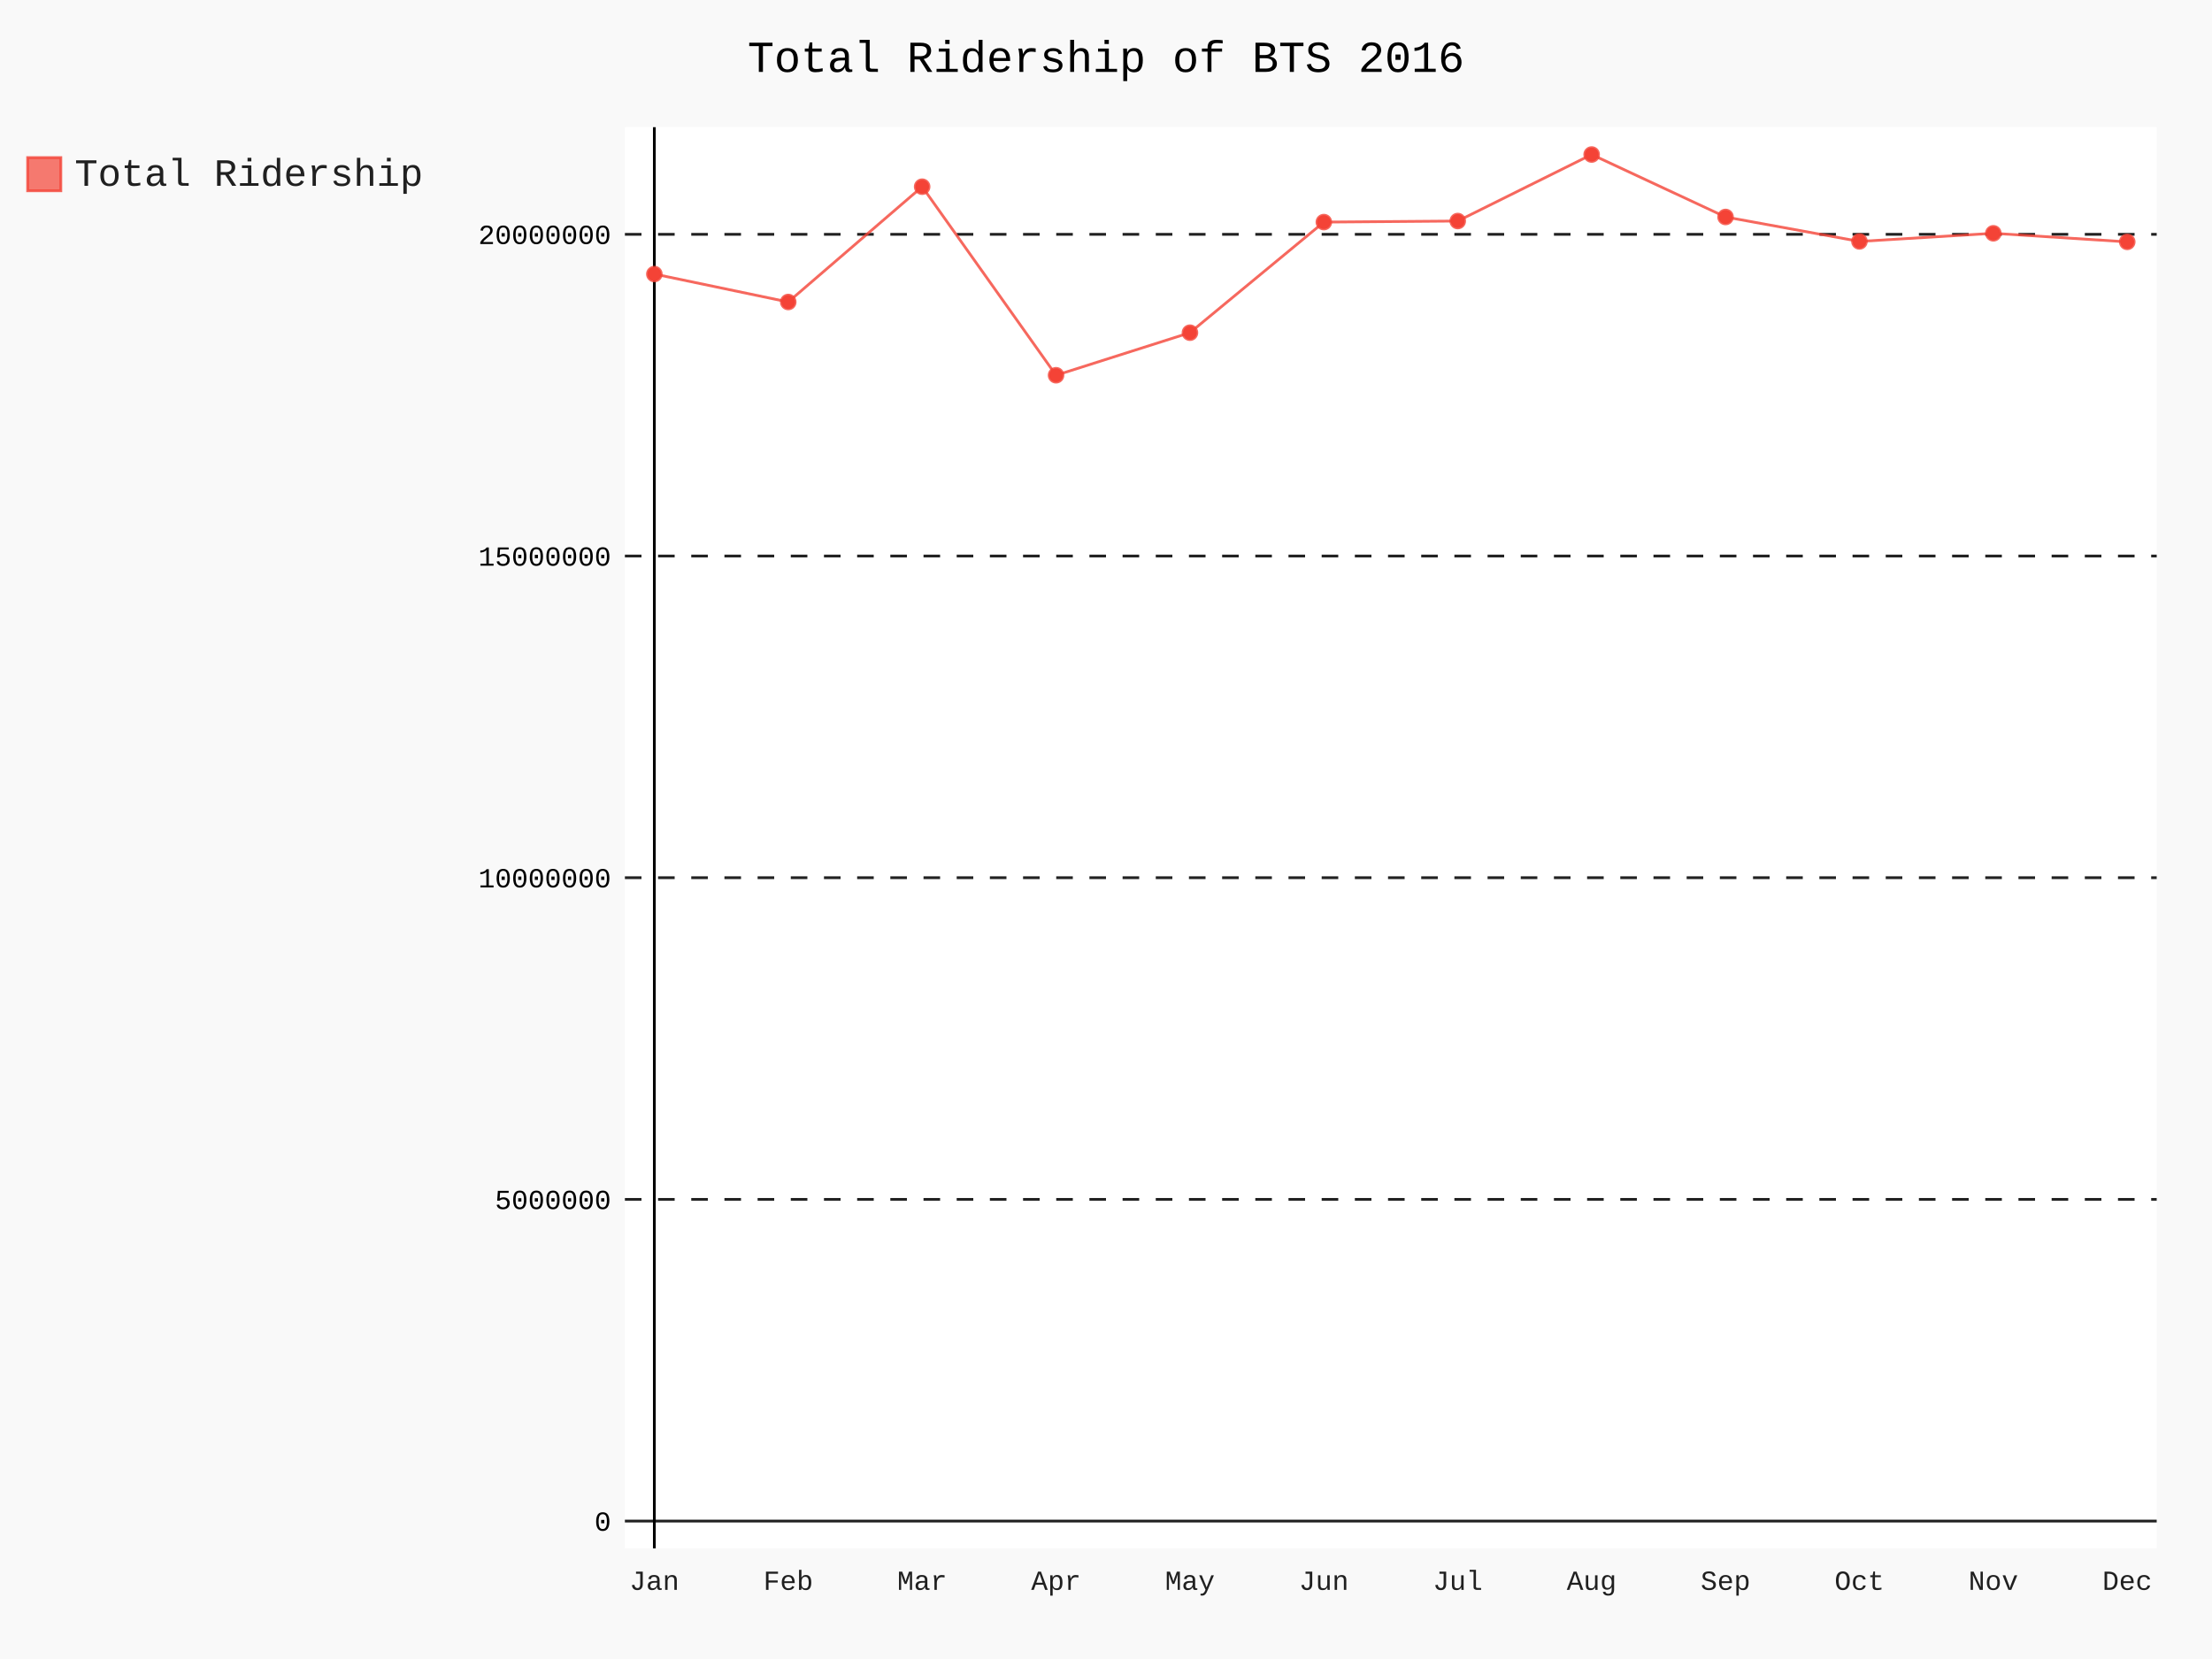
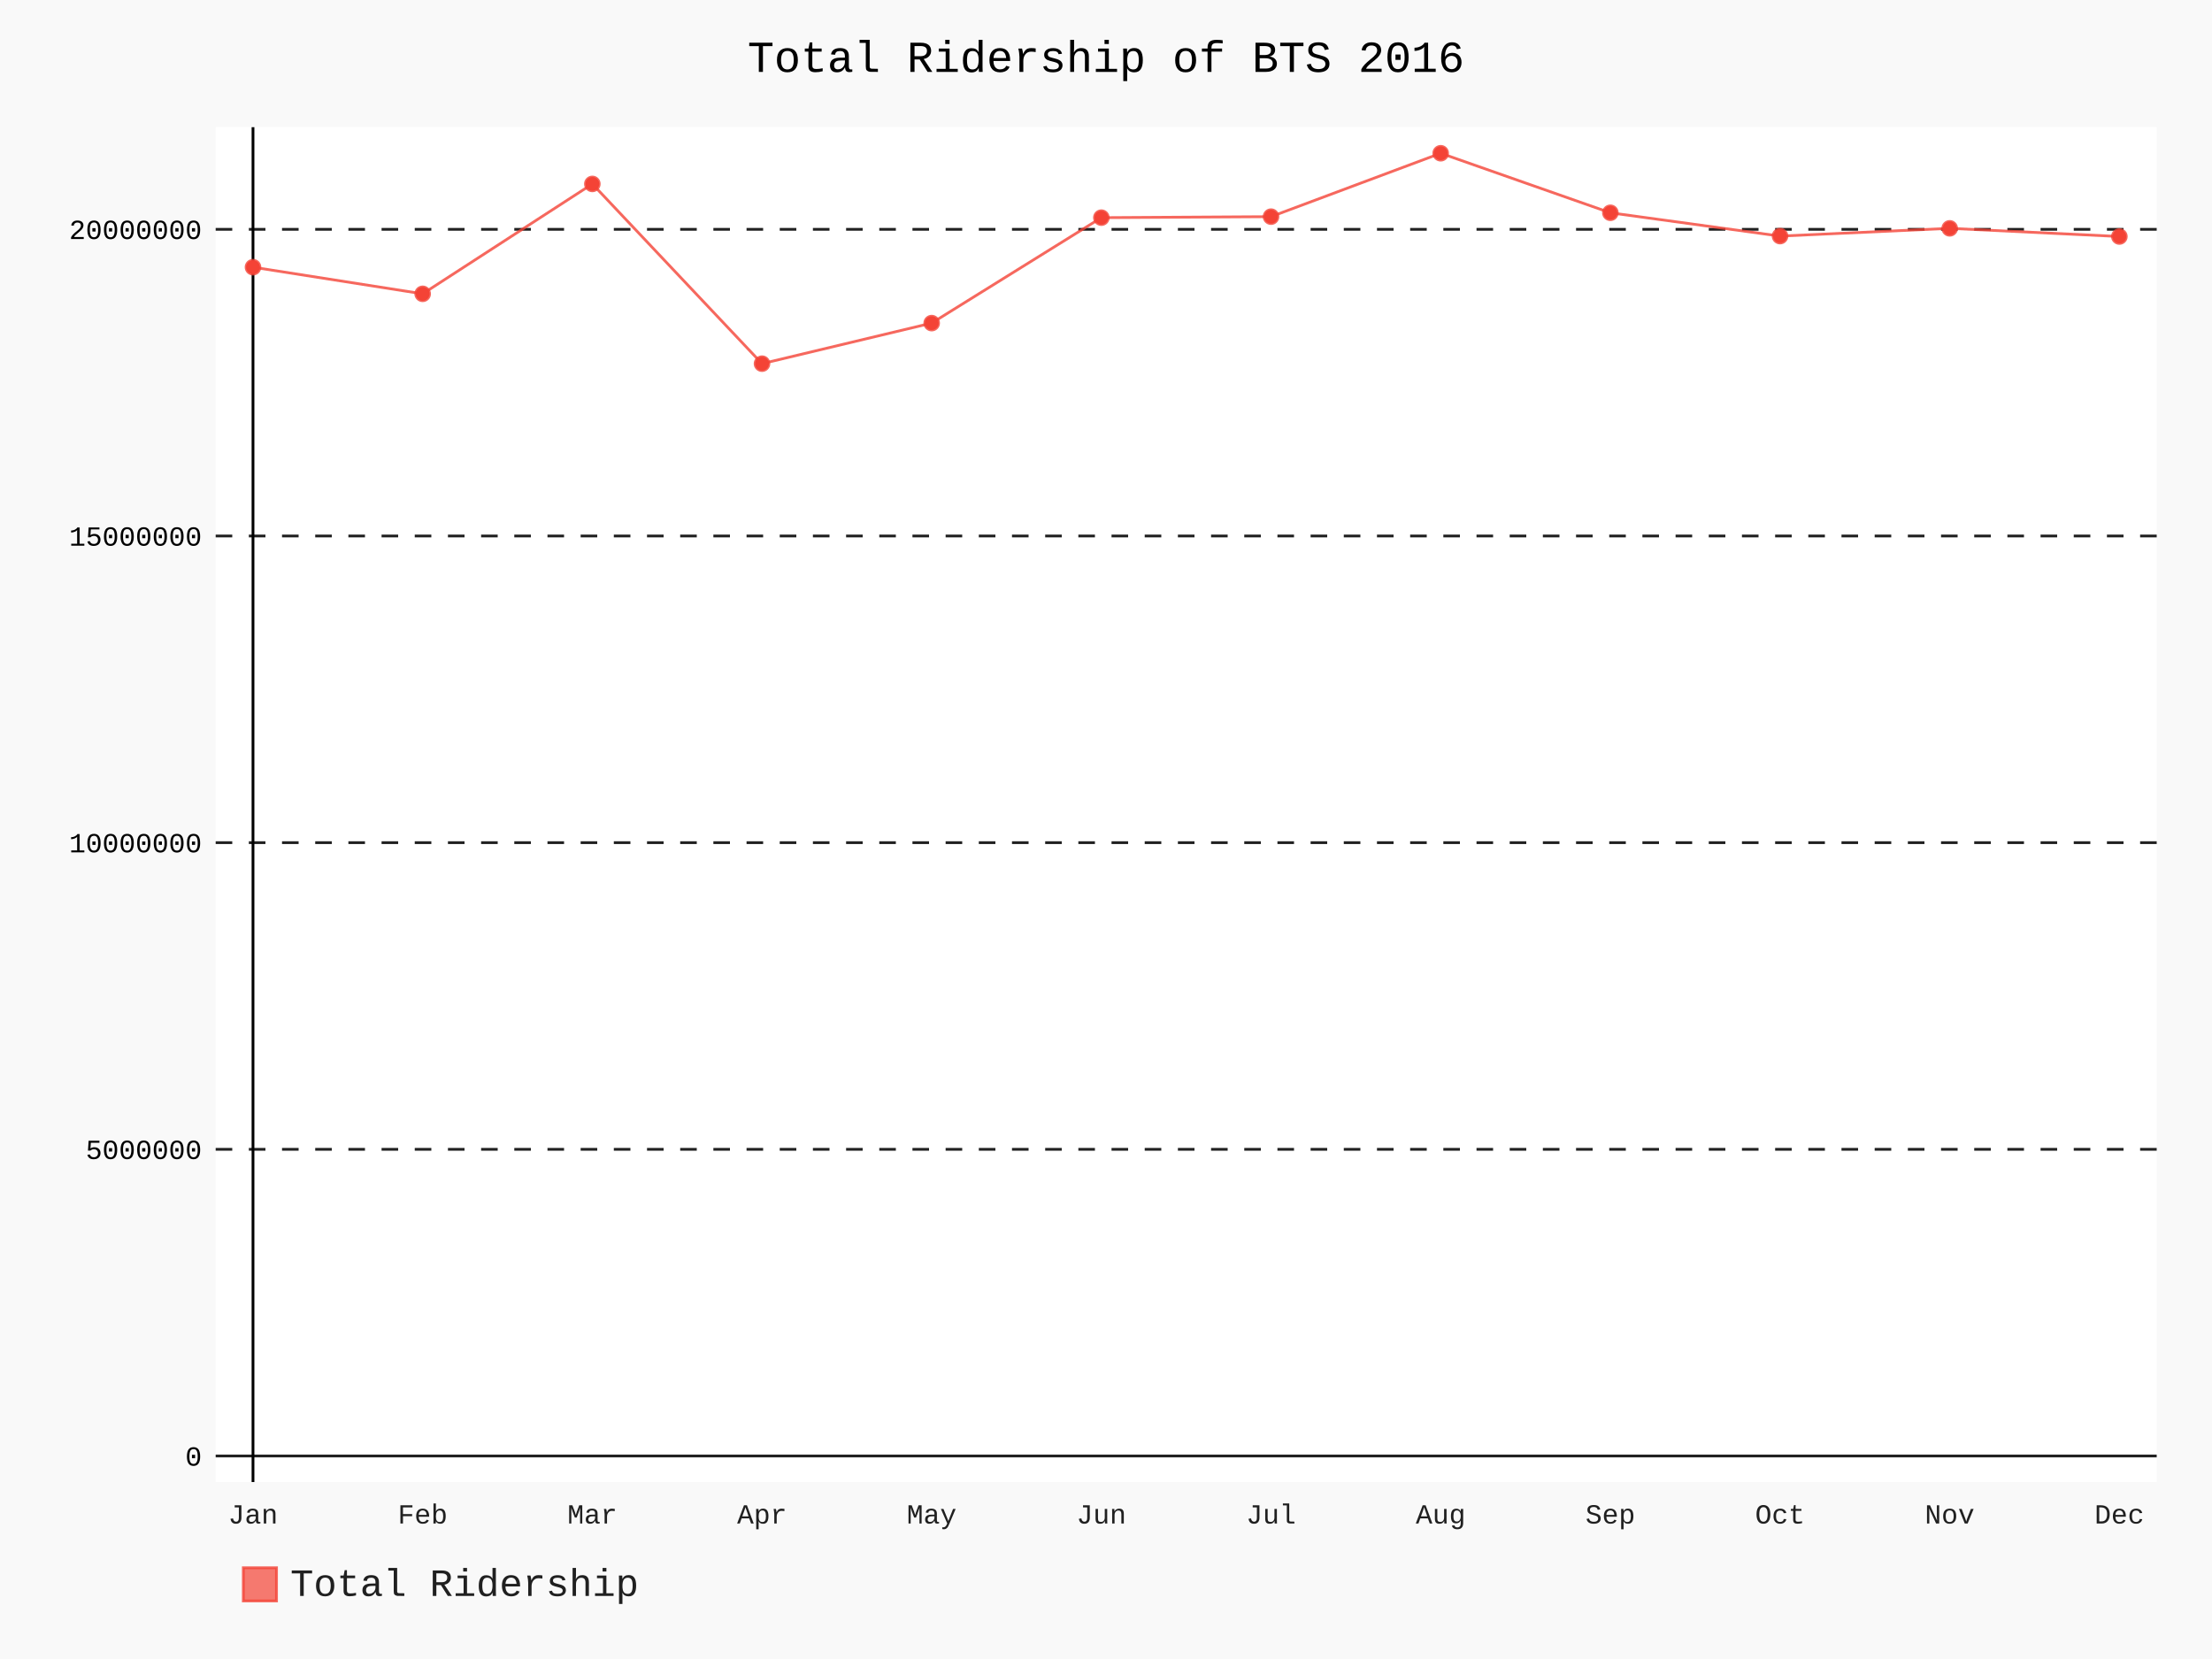
- <svg xmlns="http://www.w3.org/2000/svg" class="pygal-chart" id="chart-f60d157d-adec-4f45-8d4a-e4306ab8dd47" viewBox="0 0 800 600">
+ <svg xmlns="http://www.w3.org/2000/svg" class="pygal-chart" id="chart-9d7215a5-559a-42e0-9766-b6a1f5dedaff" viewBox="0 0 800 600">
  <defs>
-     <style type="text/css">#chart-f60d157d-adec-4f45-8d4a-e4306ab8dd47{-webkit-user-select:none;-webkit-font-smoothing:antialiased;font-family:Consolas,"Liberation Mono",Menlo,Courier,monospace}#chart-f60d157d-adec-4f45-8d4a-e4306ab8dd47 .title{font-family:Consolas,"Liberation Mono",Menlo,Courier,monospace;font-size:16px}#chart-f60d157d-adec-4f45-8d4a-e4306ab8dd47 .legends .legend text{font-family:Consolas,"Liberation Mono",Menlo,Courier,monospace;font-size:14px}#chart-f60d157d-adec-4f45-8d4a-e4306ab8dd47 .axis text{font-family:Consolas,"Liberation Mono",Menlo,Courier,monospace;font-size:10px}#chart-f60d157d-adec-4f45-8d4a-e4306ab8dd47 .axis text.major{font-family:Consolas,"Liberation Mono",Menlo,Courier,monospace;font-size:10px}#chart-f60d157d-adec-4f45-8d4a-e4306ab8dd47 .text-overlay text.value{font-family:Consolas,"Liberation Mono",Menlo,Courier,monospace;font-size:16px}#chart-f60d157d-adec-4f45-8d4a-e4306ab8dd47 .text-overlay text.label{font-family:Consolas,"Liberation Mono",Menlo,Courier,monospace;font-size:10px}#chart-f60d157d-adec-4f45-8d4a-e4306ab8dd47 .tooltip{font-family:Consolas,"Liberation Mono",Menlo,Courier,monospace;font-size:14px}#chart-f60d157d-adec-4f45-8d4a-e4306ab8dd47 text.no_data{font-family:Consolas,"Liberation Mono",Menlo,Courier,monospace;font-size:64px}
- #chart-f60d157d-adec-4f45-8d4a-e4306ab8dd47{background-color:rgba(249,249,249,1)}#chart-f60d157d-adec-4f45-8d4a-e4306ab8dd47 path,#chart-f60d157d-adec-4f45-8d4a-e4306ab8dd47 line,#chart-f60d157d-adec-4f45-8d4a-e4306ab8dd47 rect,#chart-f60d157d-adec-4f45-8d4a-e4306ab8dd47 circle{-webkit-transition:150ms;-moz-transition:150ms;transition:150ms}#chart-f60d157d-adec-4f45-8d4a-e4306ab8dd47 .graph &gt; .background{fill:rgba(249,249,249,1)}#chart-f60d157d-adec-4f45-8d4a-e4306ab8dd47 .plot &gt; .background{fill:rgba(255,255,255,1)}#chart-f60d157d-adec-4f45-8d4a-e4306ab8dd47 .graph{fill:rgba(0,0,0,.87)}#chart-f60d157d-adec-4f45-8d4a-e4306ab8dd47 text.no_data{fill:rgba(0,0,0,1)}#chart-f60d157d-adec-4f45-8d4a-e4306ab8dd47 .title{fill:rgba(0,0,0,1)}#chart-f60d157d-adec-4f45-8d4a-e4306ab8dd47 .legends .legend text{fill:rgba(0,0,0,.87)}#chart-f60d157d-adec-4f45-8d4a-e4306ab8dd47 .legends .legend:hover text{fill:rgba(0,0,0,1)}#chart-f60d157d-adec-4f45-8d4a-e4306ab8dd47 .axis .line{stroke:rgba(0,0,0,1)}#chart-f60d157d-adec-4f45-8d4a-e4306ab8dd47 .axis .guide.line{stroke:rgba(0,0,0,.54)}#chart-f60d157d-adec-4f45-8d4a-e4306ab8dd47 .axis .major.line{stroke:rgba(0,0,0,.87)}#chart-f60d157d-adec-4f45-8d4a-e4306ab8dd47 .axis text.major{fill:rgba(0,0,0,1)}#chart-f60d157d-adec-4f45-8d4a-e4306ab8dd47 .axis.y .guides:hover .guide.line,#chart-f60d157d-adec-4f45-8d4a-e4306ab8dd47 .line-graph .axis.x .guides:hover .guide.line,#chart-f60d157d-adec-4f45-8d4a-e4306ab8dd47 .stackedline-graph .axis.x .guides:hover .guide.line,#chart-f60d157d-adec-4f45-8d4a-e4306ab8dd47 .xy-graph .axis.x .guides:hover .guide.line{stroke:rgba(0,0,0,1)}#chart-f60d157d-adec-4f45-8d4a-e4306ab8dd47 .axis .guides:hover text{fill:rgba(0,0,0,1)}#chart-f60d157d-adec-4f45-8d4a-e4306ab8dd47 .reactive{fill-opacity:.7;stroke-opacity:.8}#chart-f60d157d-adec-4f45-8d4a-e4306ab8dd47 .ci{stroke:rgba(0,0,0,.87)}#chart-f60d157d-adec-4f45-8d4a-e4306ab8dd47 .reactive.active,#chart-f60d157d-adec-4f45-8d4a-e4306ab8dd47 .active .reactive{fill-opacity:.8;stroke-opacity:.9;stroke-width:4}#chart-f60d157d-adec-4f45-8d4a-e4306ab8dd47 .ci .reactive.active{stroke-width:1.5}#chart-f60d157d-adec-4f45-8d4a-e4306ab8dd47 .series text{fill:rgba(0,0,0,1)}#chart-f60d157d-adec-4f45-8d4a-e4306ab8dd47 .tooltip rect{fill:rgba(255,255,255,1);stroke:rgba(0,0,0,1);-webkit-transition:opacity 150ms;-moz-transition:opacity 150ms;transition:opacity 150ms}#chart-f60d157d-adec-4f45-8d4a-e4306ab8dd47 .tooltip .label{fill:rgba(0,0,0,.87)}#chart-f60d157d-adec-4f45-8d4a-e4306ab8dd47 .tooltip .label{fill:rgba(0,0,0,.87)}#chart-f60d157d-adec-4f45-8d4a-e4306ab8dd47 .tooltip .legend{font-size:.8em;fill:rgba(0,0,0,.54)}#chart-f60d157d-adec-4f45-8d4a-e4306ab8dd47 .tooltip .x_label{font-size:.6em;fill:rgba(0,0,0,1)}#chart-f60d157d-adec-4f45-8d4a-e4306ab8dd47 .tooltip .xlink{font-size:.5em;text-decoration:underline}#chart-f60d157d-adec-4f45-8d4a-e4306ab8dd47 .tooltip .value{font-size:1.5em}#chart-f60d157d-adec-4f45-8d4a-e4306ab8dd47 .bound{font-size:.5em}#chart-f60d157d-adec-4f45-8d4a-e4306ab8dd47 .max-value{font-size:.75em;fill:rgba(0,0,0,.54)}#chart-f60d157d-adec-4f45-8d4a-e4306ab8dd47 .map-element{fill:rgba(255,255,255,1);stroke:rgba(0,0,0,.54) !important}#chart-f60d157d-adec-4f45-8d4a-e4306ab8dd47 .map-element .reactive{fill-opacity:inherit;stroke-opacity:inherit}#chart-f60d157d-adec-4f45-8d4a-e4306ab8dd47 .color-0,#chart-f60d157d-adec-4f45-8d4a-e4306ab8dd47 .color-0 a:visited{stroke:#F44336;fill:#F44336}#chart-f60d157d-adec-4f45-8d4a-e4306ab8dd47 .text-overlay .color-0 text{fill:black}
- #chart-f60d157d-adec-4f45-8d4a-e4306ab8dd47 text.no_data{text-anchor:middle}#chart-f60d157d-adec-4f45-8d4a-e4306ab8dd47 .guide.line{fill:none}#chart-f60d157d-adec-4f45-8d4a-e4306ab8dd47 .centered{text-anchor:middle}#chart-f60d157d-adec-4f45-8d4a-e4306ab8dd47 .title{text-anchor:middle}#chart-f60d157d-adec-4f45-8d4a-e4306ab8dd47 .legends .legend text{fill-opacity:1}#chart-f60d157d-adec-4f45-8d4a-e4306ab8dd47 .axis.x text{text-anchor:middle}#chart-f60d157d-adec-4f45-8d4a-e4306ab8dd47 .axis.x:not(.web) text[transform]{text-anchor:start}#chart-f60d157d-adec-4f45-8d4a-e4306ab8dd47 .axis.x:not(.web) text[transform].backwards{text-anchor:end}#chart-f60d157d-adec-4f45-8d4a-e4306ab8dd47 .axis.y text{text-anchor:end}#chart-f60d157d-adec-4f45-8d4a-e4306ab8dd47 .axis.y text[transform].backwards{text-anchor:start}#chart-f60d157d-adec-4f45-8d4a-e4306ab8dd47 .axis.y2 text{text-anchor:start}#chart-f60d157d-adec-4f45-8d4a-e4306ab8dd47 .axis.y2 text[transform].backwards{text-anchor:end}#chart-f60d157d-adec-4f45-8d4a-e4306ab8dd47 .axis .guide.line{stroke-dasharray:4,4}#chart-f60d157d-adec-4f45-8d4a-e4306ab8dd47 .axis .major.guide.line{stroke-dasharray:6,6}#chart-f60d157d-adec-4f45-8d4a-e4306ab8dd47 .horizontal .axis.y .guide.line,#chart-f60d157d-adec-4f45-8d4a-e4306ab8dd47 .horizontal .axis.y2 .guide.line,#chart-f60d157d-adec-4f45-8d4a-e4306ab8dd47 .vertical .axis.x .guide.line{opacity:0}#chart-f60d157d-adec-4f45-8d4a-e4306ab8dd47 .horizontal .axis.always_show .guide.line,#chart-f60d157d-adec-4f45-8d4a-e4306ab8dd47 .vertical .axis.always_show .guide.line{opacity:1 !important}#chart-f60d157d-adec-4f45-8d4a-e4306ab8dd47 .axis.y .guides:hover .guide.line,#chart-f60d157d-adec-4f45-8d4a-e4306ab8dd47 .axis.y2 .guides:hover .guide.line,#chart-f60d157d-adec-4f45-8d4a-e4306ab8dd47 .axis.x .guides:hover .guide.line{opacity:1}#chart-f60d157d-adec-4f45-8d4a-e4306ab8dd47 .axis .guides:hover text{opacity:1}#chart-f60d157d-adec-4f45-8d4a-e4306ab8dd47 .nofill{fill:none}#chart-f60d157d-adec-4f45-8d4a-e4306ab8dd47 .subtle-fill{fill-opacity:.2}#chart-f60d157d-adec-4f45-8d4a-e4306ab8dd47 .dot{stroke-width:1px;fill-opacity:1}#chart-f60d157d-adec-4f45-8d4a-e4306ab8dd47 .dot.active{stroke-width:5px}#chart-f60d157d-adec-4f45-8d4a-e4306ab8dd47 .dot.negative{fill:transparent}#chart-f60d157d-adec-4f45-8d4a-e4306ab8dd47 text,#chart-f60d157d-adec-4f45-8d4a-e4306ab8dd47 tspan{stroke:none !important}#chart-f60d157d-adec-4f45-8d4a-e4306ab8dd47 .series text.active{opacity:1}#chart-f60d157d-adec-4f45-8d4a-e4306ab8dd47 .tooltip rect{fill-opacity:.95;stroke-width:.5}#chart-f60d157d-adec-4f45-8d4a-e4306ab8dd47 .tooltip text{fill-opacity:1}#chart-f60d157d-adec-4f45-8d4a-e4306ab8dd47 .showable{visibility:hidden}#chart-f60d157d-adec-4f45-8d4a-e4306ab8dd47 .showable.shown{visibility:visible}#chart-f60d157d-adec-4f45-8d4a-e4306ab8dd47 .gauge-background{fill:rgba(229,229,229,1);stroke:none}#chart-f60d157d-adec-4f45-8d4a-e4306ab8dd47 .bg-lines{stroke:rgba(249,249,249,1);stroke-width:2px}</style>
+     <style type="text/css">#chart-9d7215a5-559a-42e0-9766-b6a1f5dedaff{-webkit-user-select:none;-webkit-font-smoothing:antialiased;font-family:Consolas,"Liberation Mono",Menlo,Courier,monospace}#chart-9d7215a5-559a-42e0-9766-b6a1f5dedaff .title{font-family:Consolas,"Liberation Mono",Menlo,Courier,monospace;font-size:16px}#chart-9d7215a5-559a-42e0-9766-b6a1f5dedaff .legends .legend text{font-family:Consolas,"Liberation Mono",Menlo,Courier,monospace;font-size:14px}#chart-9d7215a5-559a-42e0-9766-b6a1f5dedaff .axis text{font-family:Consolas,"Liberation Mono",Menlo,Courier,monospace;font-size:10px}#chart-9d7215a5-559a-42e0-9766-b6a1f5dedaff .axis text.major{font-family:Consolas,"Liberation Mono",Menlo,Courier,monospace;font-size:10px}#chart-9d7215a5-559a-42e0-9766-b6a1f5dedaff .text-overlay text.value{font-family:Consolas,"Liberation Mono",Menlo,Courier,monospace;font-size:16px}#chart-9d7215a5-559a-42e0-9766-b6a1f5dedaff .text-overlay text.label{font-family:Consolas,"Liberation Mono",Menlo,Courier,monospace;font-size:10px}#chart-9d7215a5-559a-42e0-9766-b6a1f5dedaff .tooltip{font-family:Consolas,"Liberation Mono",Menlo,Courier,monospace;font-size:14px}#chart-9d7215a5-559a-42e0-9766-b6a1f5dedaff text.no_data{font-family:Consolas,"Liberation Mono",Menlo,Courier,monospace;font-size:64px}
+ #chart-9d7215a5-559a-42e0-9766-b6a1f5dedaff{background-color:rgba(249,249,249,1)}#chart-9d7215a5-559a-42e0-9766-b6a1f5dedaff path,#chart-9d7215a5-559a-42e0-9766-b6a1f5dedaff line,#chart-9d7215a5-559a-42e0-9766-b6a1f5dedaff rect,#chart-9d7215a5-559a-42e0-9766-b6a1f5dedaff circle{-webkit-transition:150ms;-moz-transition:150ms;transition:150ms}#chart-9d7215a5-559a-42e0-9766-b6a1f5dedaff .graph &gt; .background{fill:rgba(249,249,249,1)}#chart-9d7215a5-559a-42e0-9766-b6a1f5dedaff .plot &gt; .background{fill:rgba(255,255,255,1)}#chart-9d7215a5-559a-42e0-9766-b6a1f5dedaff .graph{fill:rgba(0,0,0,.87)}#chart-9d7215a5-559a-42e0-9766-b6a1f5dedaff text.no_data{fill:rgba(0,0,0,1)}#chart-9d7215a5-559a-42e0-9766-b6a1f5dedaff .title{fill:rgba(0,0,0,1)}#chart-9d7215a5-559a-42e0-9766-b6a1f5dedaff .legends .legend text{fill:rgba(0,0,0,.87)}#chart-9d7215a5-559a-42e0-9766-b6a1f5dedaff .legends .legend:hover text{fill:rgba(0,0,0,1)}#chart-9d7215a5-559a-42e0-9766-b6a1f5dedaff .axis .line{stroke:rgba(0,0,0,1)}#chart-9d7215a5-559a-42e0-9766-b6a1f5dedaff .axis .guide.line{stroke:rgba(0,0,0,.54)}#chart-9d7215a5-559a-42e0-9766-b6a1f5dedaff .axis .major.line{stroke:rgba(0,0,0,.87)}#chart-9d7215a5-559a-42e0-9766-b6a1f5dedaff .axis text.major{fill:rgba(0,0,0,1)}#chart-9d7215a5-559a-42e0-9766-b6a1f5dedaff .axis.y .guides:hover .guide.line,#chart-9d7215a5-559a-42e0-9766-b6a1f5dedaff .line-graph .axis.x .guides:hover .guide.line,#chart-9d7215a5-559a-42e0-9766-b6a1f5dedaff .stackedline-graph .axis.x .guides:hover .guide.line,#chart-9d7215a5-559a-42e0-9766-b6a1f5dedaff .xy-graph .axis.x .guides:hover .guide.line{stroke:rgba(0,0,0,1)}#chart-9d7215a5-559a-42e0-9766-b6a1f5dedaff .axis .guides:hover text{fill:rgba(0,0,0,1)}#chart-9d7215a5-559a-42e0-9766-b6a1f5dedaff .reactive{fill-opacity:.7;stroke-opacity:.8}#chart-9d7215a5-559a-42e0-9766-b6a1f5dedaff .ci{stroke:rgba(0,0,0,.87)}#chart-9d7215a5-559a-42e0-9766-b6a1f5dedaff .reactive.active,#chart-9d7215a5-559a-42e0-9766-b6a1f5dedaff .active .reactive{fill-opacity:.8;stroke-opacity:.9;stroke-width:4}#chart-9d7215a5-559a-42e0-9766-b6a1f5dedaff .ci .reactive.active{stroke-width:1.5}#chart-9d7215a5-559a-42e0-9766-b6a1f5dedaff .series text{fill:rgba(0,0,0,1)}#chart-9d7215a5-559a-42e0-9766-b6a1f5dedaff .tooltip rect{fill:rgba(255,255,255,1);stroke:rgba(0,0,0,1);-webkit-transition:opacity 150ms;-moz-transition:opacity 150ms;transition:opacity 150ms}#chart-9d7215a5-559a-42e0-9766-b6a1f5dedaff .tooltip .label{fill:rgba(0,0,0,.87)}#chart-9d7215a5-559a-42e0-9766-b6a1f5dedaff .tooltip .label{fill:rgba(0,0,0,.87)}#chart-9d7215a5-559a-42e0-9766-b6a1f5dedaff .tooltip .legend{font-size:.8em;fill:rgba(0,0,0,.54)}#chart-9d7215a5-559a-42e0-9766-b6a1f5dedaff .tooltip .x_label{font-size:.6em;fill:rgba(0,0,0,1)}#chart-9d7215a5-559a-42e0-9766-b6a1f5dedaff .tooltip .xlink{font-size:.5em;text-decoration:underline}#chart-9d7215a5-559a-42e0-9766-b6a1f5dedaff .tooltip .value{font-size:1.5em}#chart-9d7215a5-559a-42e0-9766-b6a1f5dedaff .bound{font-size:.5em}#chart-9d7215a5-559a-42e0-9766-b6a1f5dedaff .max-value{font-size:.75em;fill:rgba(0,0,0,.54)}#chart-9d7215a5-559a-42e0-9766-b6a1f5dedaff .map-element{fill:rgba(255,255,255,1);stroke:rgba(0,0,0,.54) !important}#chart-9d7215a5-559a-42e0-9766-b6a1f5dedaff .map-element .reactive{fill-opacity:inherit;stroke-opacity:inherit}#chart-9d7215a5-559a-42e0-9766-b6a1f5dedaff .color-0,#chart-9d7215a5-559a-42e0-9766-b6a1f5dedaff .color-0 a:visited{stroke:#F44336;fill:#F44336}#chart-9d7215a5-559a-42e0-9766-b6a1f5dedaff .text-overlay .color-0 text{fill:black}
+ #chart-9d7215a5-559a-42e0-9766-b6a1f5dedaff text.no_data{text-anchor:middle}#chart-9d7215a5-559a-42e0-9766-b6a1f5dedaff .guide.line{fill:none}#chart-9d7215a5-559a-42e0-9766-b6a1f5dedaff .centered{text-anchor:middle}#chart-9d7215a5-559a-42e0-9766-b6a1f5dedaff .title{text-anchor:middle}#chart-9d7215a5-559a-42e0-9766-b6a1f5dedaff .legends .legend text{fill-opacity:1}#chart-9d7215a5-559a-42e0-9766-b6a1f5dedaff .axis.x text{text-anchor:middle}#chart-9d7215a5-559a-42e0-9766-b6a1f5dedaff .axis.x:not(.web) text[transform]{text-anchor:start}#chart-9d7215a5-559a-42e0-9766-b6a1f5dedaff .axis.x:not(.web) text[transform].backwards{text-anchor:end}#chart-9d7215a5-559a-42e0-9766-b6a1f5dedaff .axis.y text{text-anchor:end}#chart-9d7215a5-559a-42e0-9766-b6a1f5dedaff .axis.y text[transform].backwards{text-anchor:start}#chart-9d7215a5-559a-42e0-9766-b6a1f5dedaff .axis.y2 text{text-anchor:start}#chart-9d7215a5-559a-42e0-9766-b6a1f5dedaff .axis.y2 text[transform].backwards{text-anchor:end}#chart-9d7215a5-559a-42e0-9766-b6a1f5dedaff .axis .guide.line{stroke-dasharray:4,4}#chart-9d7215a5-559a-42e0-9766-b6a1f5dedaff .axis .major.guide.line{stroke-dasharray:6,6}#chart-9d7215a5-559a-42e0-9766-b6a1f5dedaff .horizontal .axis.y .guide.line,#chart-9d7215a5-559a-42e0-9766-b6a1f5dedaff .horizontal .axis.y2 .guide.line,#chart-9d7215a5-559a-42e0-9766-b6a1f5dedaff .vertical .axis.x .guide.line{opacity:0}#chart-9d7215a5-559a-42e0-9766-b6a1f5dedaff .horizontal .axis.always_show .guide.line,#chart-9d7215a5-559a-42e0-9766-b6a1f5dedaff .vertical .axis.always_show .guide.line{opacity:1 !important}#chart-9d7215a5-559a-42e0-9766-b6a1f5dedaff .axis.y .guides:hover .guide.line,#chart-9d7215a5-559a-42e0-9766-b6a1f5dedaff .axis.y2 .guides:hover .guide.line,#chart-9d7215a5-559a-42e0-9766-b6a1f5dedaff .axis.x .guides:hover .guide.line{opacity:1}#chart-9d7215a5-559a-42e0-9766-b6a1f5dedaff .axis .guides:hover text{opacity:1}#chart-9d7215a5-559a-42e0-9766-b6a1f5dedaff .nofill{fill:none}#chart-9d7215a5-559a-42e0-9766-b6a1f5dedaff .subtle-fill{fill-opacity:.2}#chart-9d7215a5-559a-42e0-9766-b6a1f5dedaff .dot{stroke-width:1px;fill-opacity:1}#chart-9d7215a5-559a-42e0-9766-b6a1f5dedaff .dot.active{stroke-width:5px}#chart-9d7215a5-559a-42e0-9766-b6a1f5dedaff .dot.negative{fill:transparent}#chart-9d7215a5-559a-42e0-9766-b6a1f5dedaff text,#chart-9d7215a5-559a-42e0-9766-b6a1f5dedaff tspan{stroke:none !important}#chart-9d7215a5-559a-42e0-9766-b6a1f5dedaff .series text.active{opacity:1}#chart-9d7215a5-559a-42e0-9766-b6a1f5dedaff .tooltip rect{fill-opacity:.95;stroke-width:.5}#chart-9d7215a5-559a-42e0-9766-b6a1f5dedaff .tooltip text{fill-opacity:1}#chart-9d7215a5-559a-42e0-9766-b6a1f5dedaff .showable{visibility:hidden}#chart-9d7215a5-559a-42e0-9766-b6a1f5dedaff .showable.shown{visibility:visible}#chart-9d7215a5-559a-42e0-9766-b6a1f5dedaff .gauge-background{fill:rgba(229,229,229,1);stroke:none}#chart-9d7215a5-559a-42e0-9766-b6a1f5dedaff .bg-lines{stroke:rgba(249,249,249,1);stroke-width:2px}</style>
  </defs>
  <g class="graph line-graph vertical">
    <rect class="background" height="600" width="800" x="0" y="0" />
-     <g class="plot" transform="translate(226, 46)">
-       <rect class="background" height="514" width="554.0" x="0" y="0" />
+     <g class="plot" transform="translate(78, 46)">
+       <rect class="background" height="490.0" width="702.0" x="0" y="0" />
      <g class="axis y always_show">
        <g class="guides">
-           <path class="axis major line" d="M0 504.115 h554" />
-           <text class="major" x="-5" y="507.615">0</text>
+           <path class="axis major line" d="M0 480.577 h702" />
+           <text class="major" x="-5" y="484.077">0</text>
        </g>
        <g class="guides">
-           <path class="major guide line" d="M0 387.774 h554" />
-           <text class="major" x="-5" y="391.274">5000000</text>
+           <path class="major guide line" d="M0 369.667 h702" />
+           <text class="major" x="-5" y="373.167">5000000</text>
        </g>
        <g class="guides">
-           <path class="major guide line" d="M0 271.432 h554" />
-           <text class="major" x="-5" y="274.932">10000000</text>
+           <path class="major guide line" d="M0 258.758 h702" />
+           <text class="major" x="-5" y="262.258">10000000</text>
        </g>
        <g class="guides">
-           <path class="major guide line" d="M0 155.09 h554" />
-           <text class="major" x="-5" y="158.59">15000000</text>
+           <path class="major guide line" d="M0 147.848 h702" />
+           <text class="major" x="-5" y="151.348">15000000</text>
        </g>
        <g class="guides">
-           <path class="major guide line" d="M0 38.748 h554" />
-           <text class="major" x="-5" y="42.248">20000000</text>
+           <path class="major guide line" d="M0 36.939 h702" />
+           <text class="major" x="-5" y="40.439">20000000</text>
        </g>
      </g>
      <g class="axis x">
        <g class="guides">
-           <path class="line" d="M10.654 0 v514" />
-           <text class="" x="10.654" y="529.0">Jan</text>
+           <path class="line" d="M13.5 0 v490" />
+           <text class="" x="13.5" y="505.0">Jan</text>
        </g>
        <g class="guides">
-           <path class="guide line" d="M59.08 0 v514" />
-           <text class="" x="59.08" y="529.0">Feb</text>
+           <path class="guide line" d="M74.864 0 v490" />
+           <text class="" x="74.864" y="505.0">Feb</text>
        </g>
        <g class="guides">
-           <path class="guide line" d="M107.507 0 v514" />
-           <text class="" x="107.507" y="529.0">Mar</text>
+           <path class="guide line" d="M136.227 0 v490" />
+           <text class="" x="136.227" y="505.0">Mar</text>
        </g>
        <g class="guides">
-           <path class="guide line" d="M155.934 0 v514" />
-           <text class="" x="155.934" y="529.0">Apr</text>
+           <path class="guide line" d="M197.591 0 v490" />
+           <text class="" x="197.591" y="505.0">Apr</text>
        </g>
        <g class="guides">
-           <path class="guide line" d="M204.36 0 v514" />
-           <text class="" x="204.36" y="529.0">May</text>
+           <path class="guide line" d="M258.955 0 v490" />
+           <text class="" x="258.955" y="505.0">May</text>
        </g>
        <g class="guides">
-           <path class="guide line" d="M252.787 0 v514" />
-           <text class="" x="252.787" y="529.0">Jun</text>
+           <path class="guide line" d="M320.318 0 v490" />
+           <text class="" x="320.318" y="505.0">Jun</text>
        </g>
        <g class="guides">
-           <path class="guide line" d="M301.213 0 v514" />
-           <text class="" x="301.213" y="529.0">Jul</text>
+           <path class="guide line" d="M381.682 0 v490" />
+           <text class="" x="381.682" y="505.0">Jul</text>
        </g>
        <g class="guides">
-           <path class="guide line" d="M349.64 0 v514" />
-           <text class="" x="349.64" y="529.0">Aug</text>
+           <path class="guide line" d="M443.045 0 v490" />
+           <text class="" x="443.045" y="505.0">Aug</text>
        </g>
        <g class="guides">
-           <path class="guide line" d="M398.066 0 v514" />
-           <text class="" x="398.066" y="529.0">Sep</text>
+           <path class="guide line" d="M504.409 0 v490" />
+           <text class="" x="504.409" y="505.0">Sep</text>
        </g>
        <g class="guides">
-           <path class="guide line" d="M446.493 0 v514" />
-           <text class="" x="446.493" y="529.0">Oct</text>
+           <path class="guide line" d="M565.773 0 v490" />
+           <text class="" x="565.773" y="505.0">Oct</text>
        </g>
        <g class="guides">
-           <path class="guide line" d="M494.92 0 v514" />
-           <text class="" x="494.92" y="529.0">Nov</text>
+           <path class="guide line" d="M627.136 0 v490" />
+           <text class="" x="627.136" y="505.0">Nov</text>
        </g>
        <g class="guides">
-           <path class="guide line" d="M543.346 0 v514" />
-           <text class="" x="543.346" y="529.0">Dec</text>
+           <path class="guide line" d="M688.5 0 v490" />
+           <text class="" x="688.5" y="505.0">Dec</text>
        </g>
      </g>
      <g class="series serie-0 color-0">
-         <path class="line reactive nofill" d="M10.654 53.114 L59.08 63.218 107.507 21.524 155.934 89.715 204.36 74.323 252.787 34.322 301.213 33.943 349.64 9.885 398.066 32.471 446.493 41.315 494.92 38.375 543.346 41.474" />
+         <path class="line reactive nofill" d="M13.5 50.634 L74.864 60.266 136.227 20.519 197.591 85.526 258.955 70.853 320.318 32.719 381.682 32.358 443.045 9.423 504.409 30.955 565.773 39.386 627.136 36.583 688.5 39.537" />
      </g>
    </g>
    <g class="titles">
      <text class="title plot_title" x="400.0" y="26">Total Ridership of BTS 2016</text>
    </g>
-     <g class="plot overlay" transform="translate(226, 46)">
+     <g class="plot overlay" transform="translate(78, 46)">
      <g class="series serie-0 color-0">
        <g class="dots">
-           <circle class="dot reactive tooltip-trigger" cx="10.654" cy="53.114" r="2.5" />
+           <circle class="dot reactive tooltip-trigger" cx="13.5" cy="50.634" r="2.5" />
        </g>
        <g class="dots">
-           <circle class="dot reactive tooltip-trigger" cx="59.08" cy="63.218" r="2.5" />
+           <circle class="dot reactive tooltip-trigger" cx="74.864" cy="60.266" r="2.5" />
        </g>
        <g class="dots">
-           <circle class="dot reactive tooltip-trigger" cx="107.507" cy="21.524" r="2.5" />
+           <circle class="dot reactive tooltip-trigger" cx="136.227" cy="20.519" r="2.5" />
        </g>
        <g class="dots">
-           <circle class="dot reactive tooltip-trigger" cx="155.934" cy="89.715" r="2.5" />
+           <circle class="dot reactive tooltip-trigger" cx="197.591" cy="85.526" r="2.5" />
        </g>
        <g class="dots">
-           <circle class="dot reactive tooltip-trigger" cx="204.36" cy="74.323" r="2.5" />
+           <circle class="dot reactive tooltip-trigger" cx="258.955" cy="70.853" r="2.5" />
        </g>
        <g class="dots">
-           <circle class="dot reactive tooltip-trigger" cx="252.787" cy="34.322" r="2.5" />
+           <circle class="dot reactive tooltip-trigger" cx="320.318" cy="32.719" r="2.5" />
        </g>
        <g class="dots">
-           <circle class="dot reactive tooltip-trigger" cx="301.213" cy="33.943" r="2.5" />
+           <circle class="dot reactive tooltip-trigger" cx="381.682" cy="32.358" r="2.5" />
        </g>
        <g class="dots">
-           <circle class="dot reactive tooltip-trigger" cx="349.64" cy="9.885" r="2.5" />
+           <circle class="dot reactive tooltip-trigger" cx="443.045" cy="9.423" r="2.5" />
        </g>
        <g class="dots">
-           <circle class="dot reactive tooltip-trigger" cx="398.066" cy="32.471" r="2.5" />
+           <circle class="dot reactive tooltip-trigger" cx="504.409" cy="30.955" r="2.5" />
        </g>
        <g class="dots">
-           <circle class="dot reactive tooltip-trigger" cx="446.493" cy="41.315" r="2.5" />
+           <circle class="dot reactive tooltip-trigger" cx="565.773" cy="39.386" r="2.5" />
        </g>
        <g class="dots">
-           <circle class="dot reactive tooltip-trigger" cx="494.92" cy="38.375" r="2.5" />
+           <circle class="dot reactive tooltip-trigger" cx="627.136" cy="36.583" r="2.5" />
        </g>
        <g class="dots">
-           <circle class="dot reactive tooltip-trigger" cx="543.346" cy="41.474" r="2.5" />
+           <circle class="dot reactive tooltip-trigger" cx="688.5" cy="39.537" r="2.5" />
        </g>
      </g>
    </g>
-     <g class="plot text-overlay" transform="translate(226, 46)">
+     <g class="plot text-overlay" transform="translate(78, 46)">
      <g class="series serie-0 color-0" />
    </g>
-     <g class="plot tooltip-overlay" transform="translate(226, 46)">
+     <g class="plot tooltip-overlay" transform="translate(78, 46)">
      <g class="tooltip" style="opacity: 0" transform="translate(0 0)">
        <rect class="tooltip-box" height="0" rx="0" ry="0" width="0" />
        <g class="text" />
      </g>
    </g>
-     <g class="legends" transform="translate(10, 56)">
+     <g class="legends" transform="translate(88, 566)">
      <g class="legend reactive activate-serie" id="activate-serie-0">
        <rect class="color-0 reactive" height="12" width="12" x="0.0" y="1.0" />
        <text x="17.0" y="11.2">Total Ridership</text>
      </g>
    </g>
-     <g class="legends" transform="translate(790, 56)" />
  </g>
</svg>
